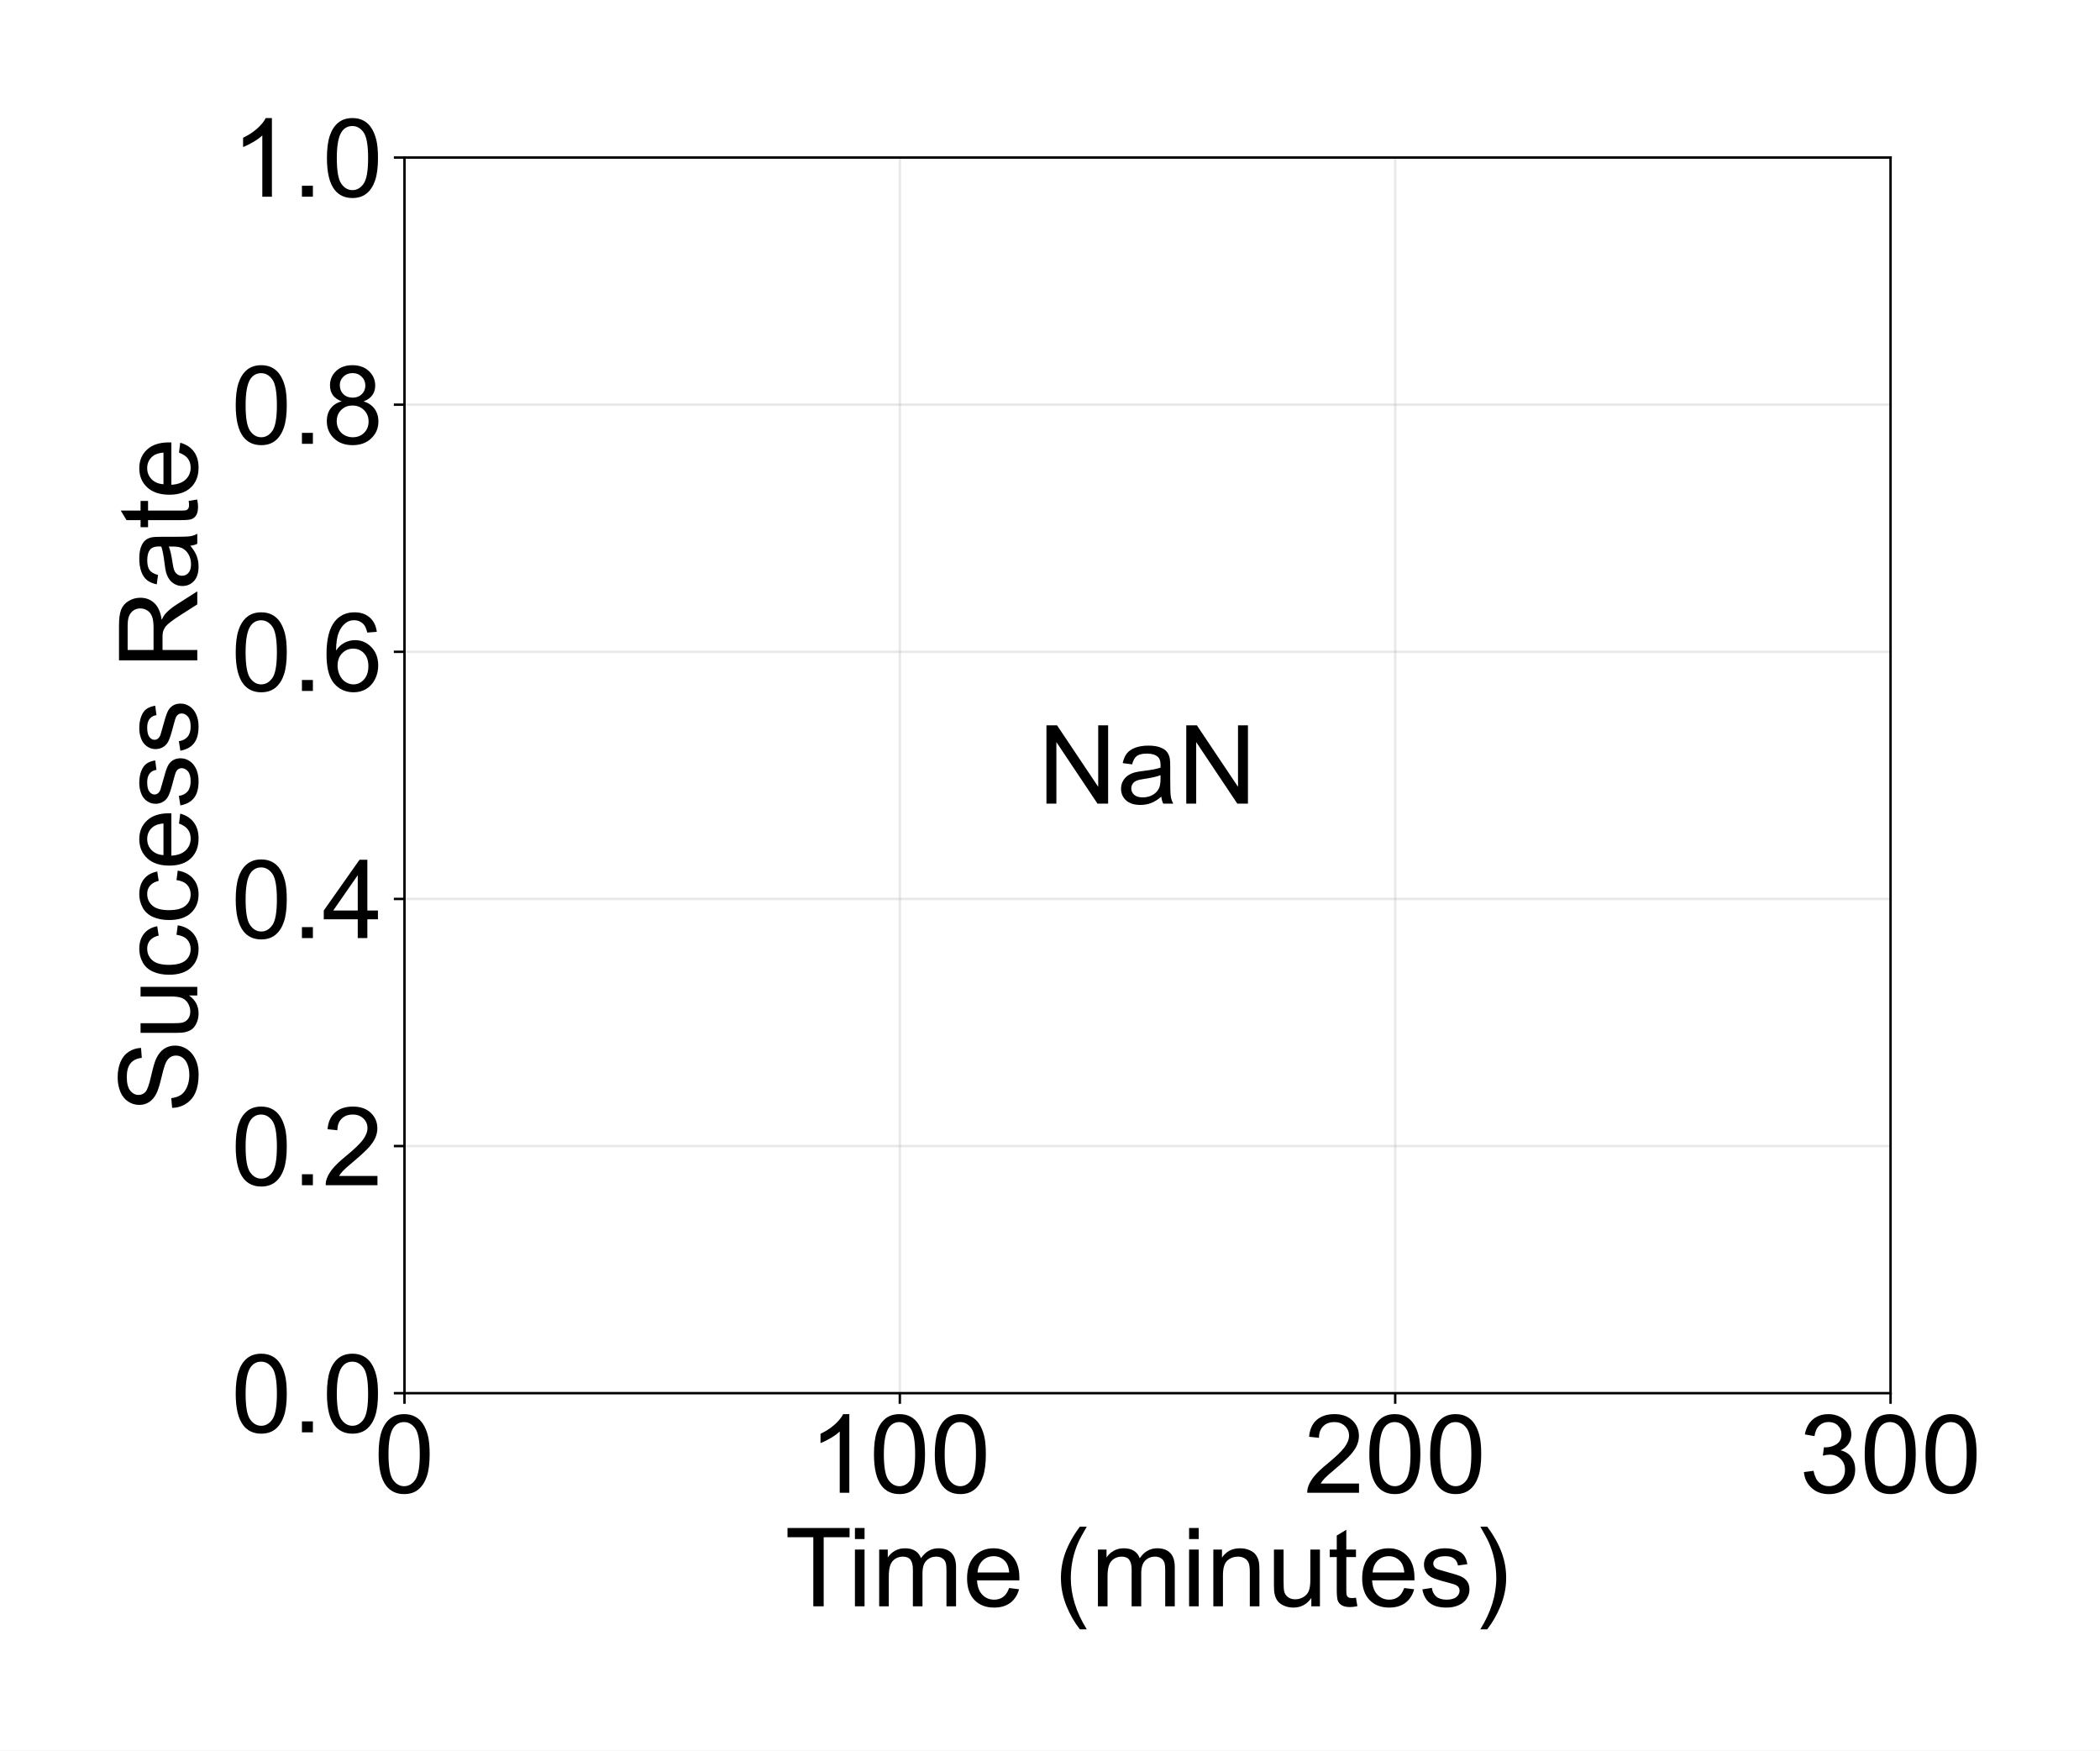
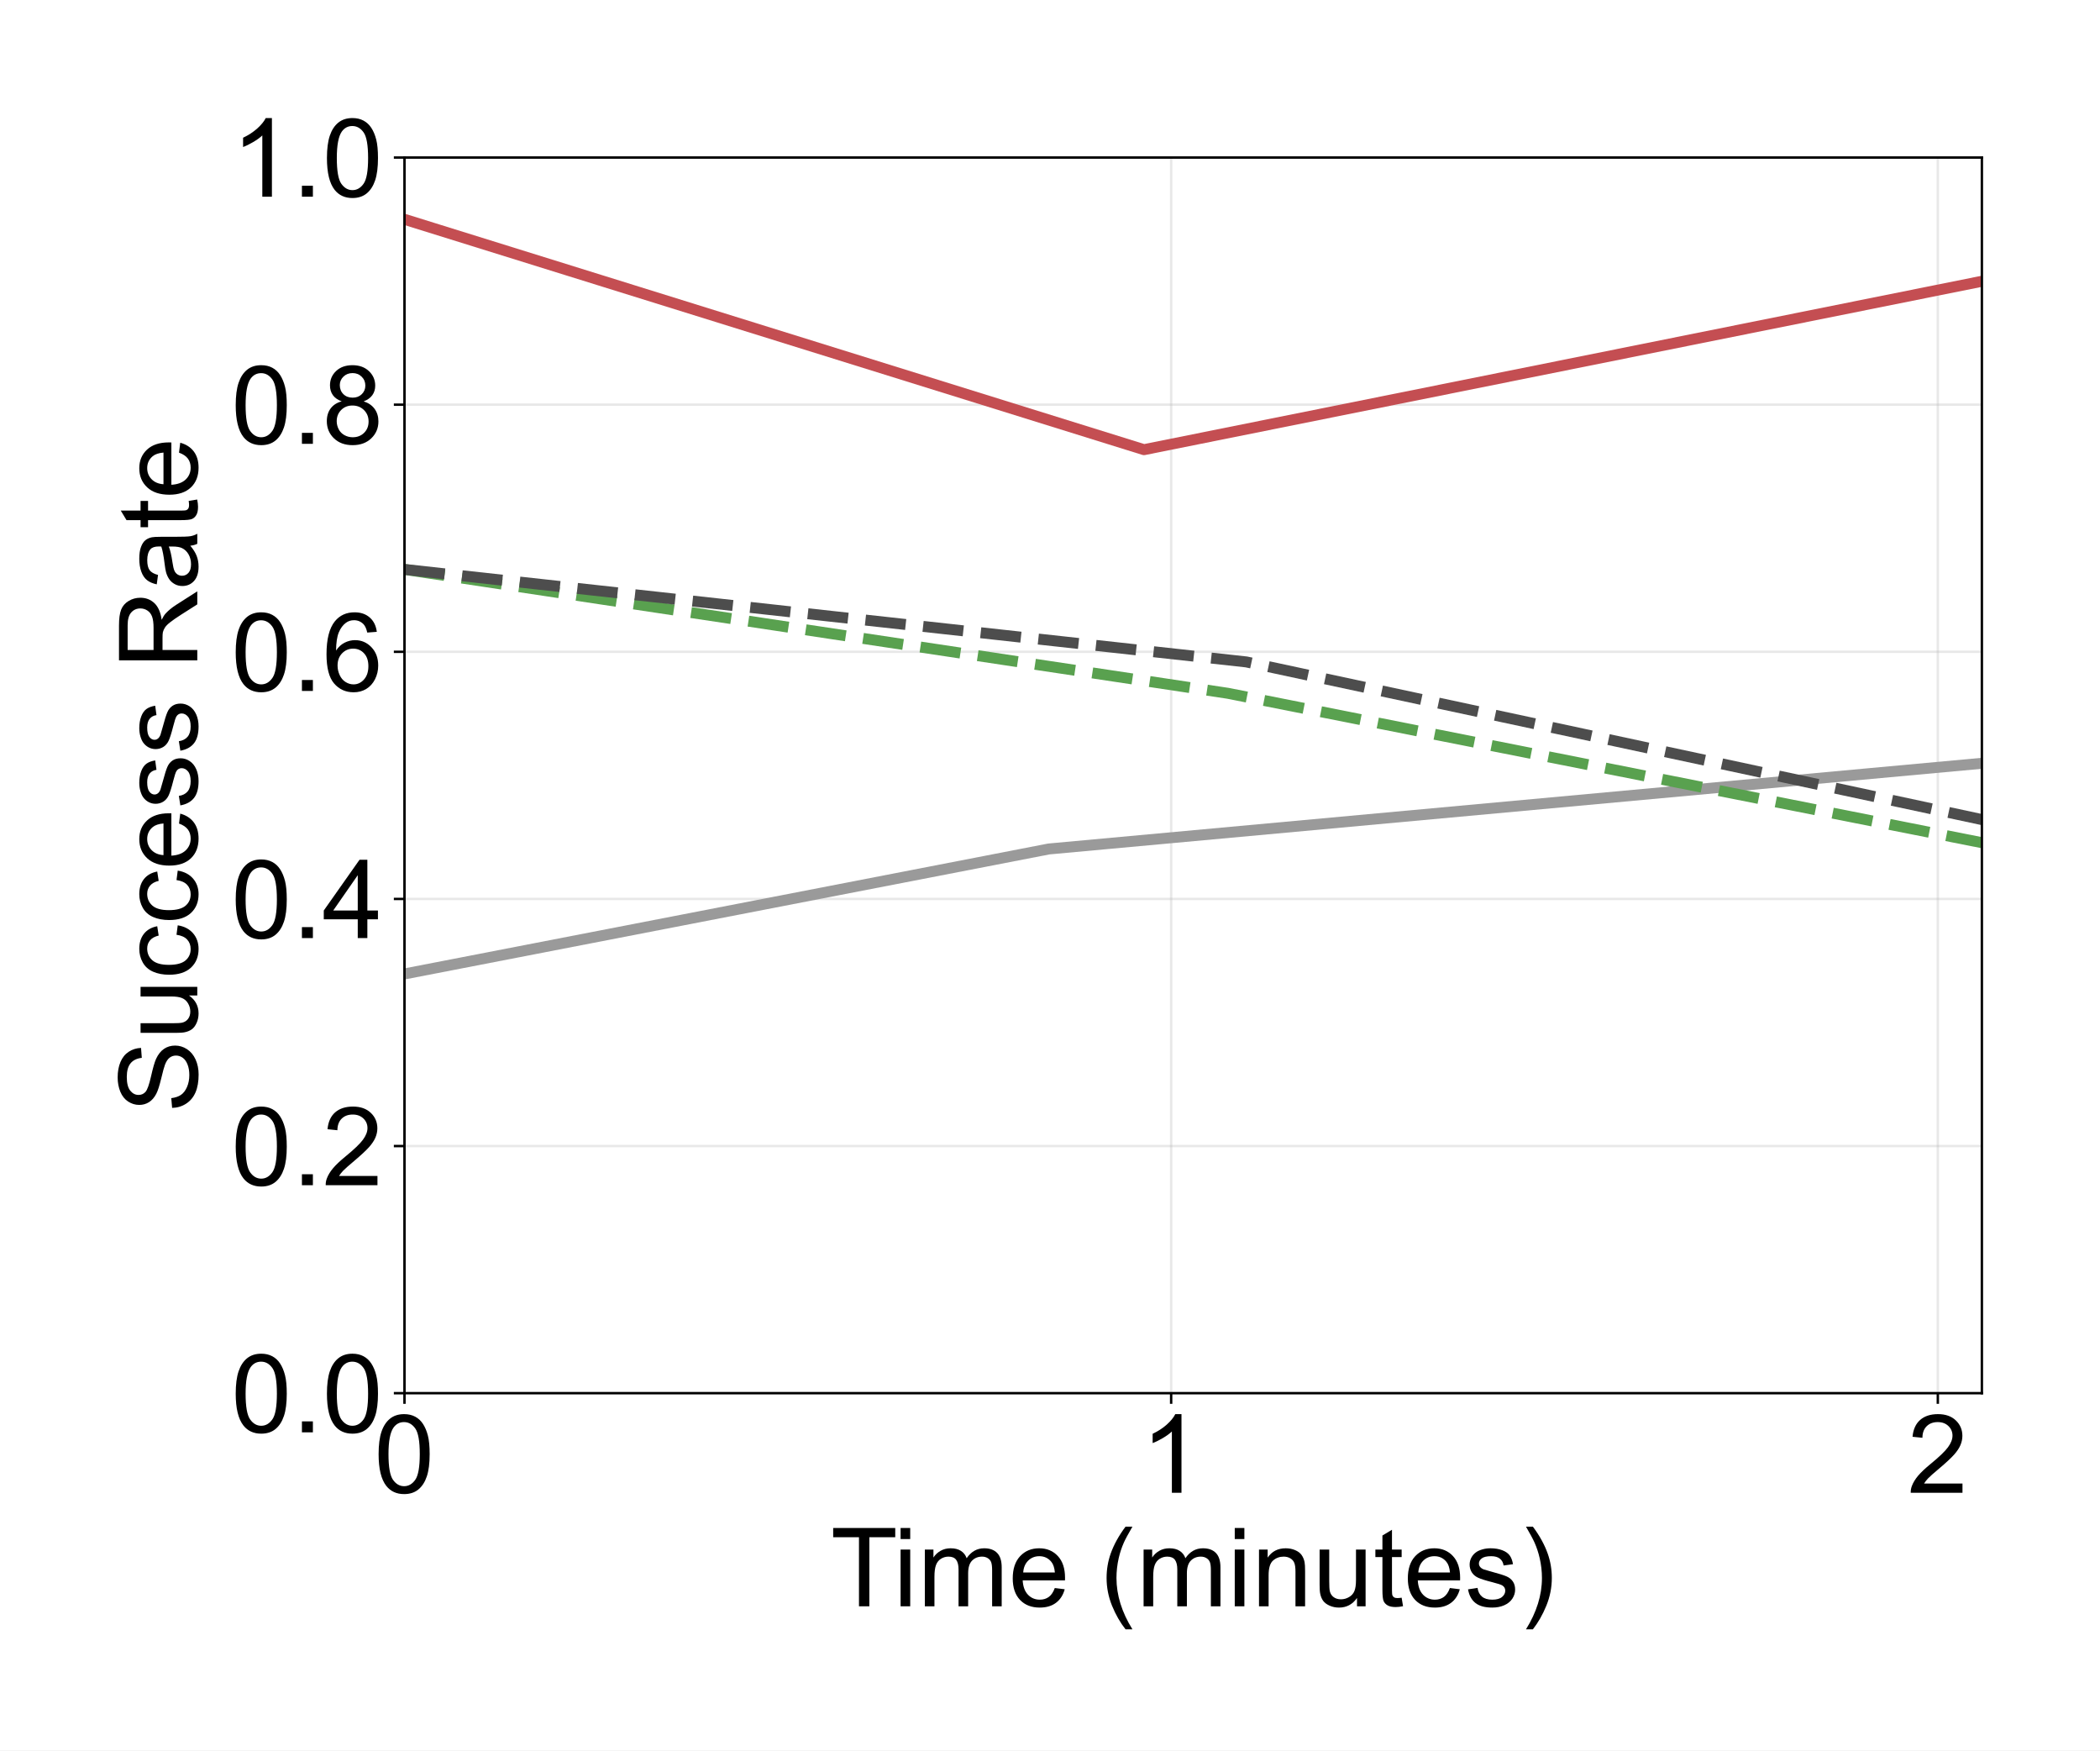
<svg xmlns="http://www.w3.org/2000/svg" xmlns:xlink="http://www.w3.org/1999/xlink" width="691.2pt" height="576pt" viewBox="0 0 691.2 576" version="1.1">
  <defs>
    <style type="text/css">*{stroke-linejoin: round; stroke-linecap: butt}</style>
  </defs>
  <g id="figure_1">
    <g id="patch_1">
      <path d="M 0 576  L 691.2 576  L 691.2 0  L 0 0  z " style="fill: #ffffff" />
    </g>
    <g id="axes_1">
      <g id="patch_2">
-         <path d="M 133.13 458.44  L 622.26 458.44  L 622.26 51.84  L 133.13 51.84  z " style="fill: #ffffff" />
+         <path d="M 133.13 458.44  L 652.32 458.44  L 652.32 51.84  L 133.13 51.84  z " style="fill: #ffffff" />
      </g>
      <g id="matplotlib.axis_1">
        <g id="xtick_1">
          <g id="line2d_1">
-             <path d="M 133.13 458.44  L 133.13 51.84  " clip-path="url(#pfe222722fd)" style="fill: none; stroke: #b0b0b0; stroke-opacity: 0.3; stroke-width: 0.8; stroke-linecap: square" />
+             <path d="M 133.13 458.44  L 133.13 51.84  " clip-path="url(#p7784d55e5f)" style="fill: none; stroke: #b0b0b0; stroke-opacity: 0.3; stroke-width: 0.8; stroke-linecap: square" />
          </g>
          <g id="line2d_2">
            <defs>
-               <path id="mcf0455e2f0" d="M 0 0  L 0 3.5  " style="stroke: #000000; stroke-width: 0.8" />
-             </defs>
-             <g>
-               <use xlink:href="#mcf0455e2f0" x="133.13" y="458.44" style="stroke: #000000; stroke-width: 0.8" />
+               <path id="m5065948400" d="M 0 0  L 0 3.5  " style="stroke: #000000; stroke-width: 0.8" />
+             </defs>
+             <g>
+               <use xlink:href="#m5065948400" x="133.13" y="458.44" style="stroke: #000000; stroke-width: 0.8" />
            </g>
          </g>
          <g id="text_1">
            <g transform="translate(123.1203 491.2081) scale(0.36 -0.36)">
              <defs>
                <path id="ArialMT-30" d="M 266 2259  Q 266 3072 433 3567  Q 600 4063 929 4331  Q 1259 4600 1759 4600  Q 2128 4600 2406 4451  Q 2684 4303 2865 4023  Q 3047 3744 3150 3342  Q 3253 2941 3253 2259  Q 3253 1453 3087 958  Q 2922 463 2592 192  Q 2263 -78 1759 -78  Q 1097 -78 719 397  Q 266 969 266 2259  z M 844 2259  Q 844 1131 1108 757  Q 1372 384 1759 384  Q 2147 384 2411 759  Q 2675 1134 2675 2259  Q 2675 3391 2411 3762  Q 2147 4134 1753 4134  Q 1366 4134 1134 3806  Q 844 3388 844 2259  z " transform="scale(0.015625)" />
              </defs>
              <use xlink:href="#ArialMT-30" />
            </g>
          </g>
        </g>
        <g id="xtick_2">
          <g id="line2d_3">
-             <path d="M 296.173 458.44  L 296.173 51.84  " clip-path="url(#pfe222722fd)" style="fill: none; stroke: #b0b0b0; stroke-opacity: 0.3; stroke-width: 0.8; stroke-linecap: square" />
+             <path d="M 385.476 458.44  L 385.476 51.84  " clip-path="url(#p7784d55e5f)" style="fill: none; stroke: #b0b0b0; stroke-opacity: 0.3; stroke-width: 0.8; stroke-linecap: square" />
          </g>
          <g id="line2d_4">
            <g>
-               <use xlink:href="#mcf0455e2f0" x="296.173" y="458.44" style="stroke: #000000; stroke-width: 0.8" />
+               <use xlink:href="#m5065948400" x="385.476" y="458.44" style="stroke: #000000; stroke-width: 0.8" />
            </g>
          </g>
          <g id="text_2">
-             <g transform="translate(266.1443 491.2081) scale(0.36 -0.36)">
+             <g transform="translate(375.4659 491.2081) scale(0.36 -0.36)">
              <defs>
                <path id="ArialMT-31" d="M 2384 0  L 1822 0  L 1822 3584  Q 1619 3391 1289 3197  Q 959 3003 697 2906  L 697 3450  Q 1169 3672 1522 3987  Q 1875 4303 2022 4600  L 2384 4600  L 2384 0  z " transform="scale(0.015625)" />
              </defs>
              <use xlink:href="#ArialMT-31" />
-               <use xlink:href="#ArialMT-30" transform="translate(55.61523 0)" />
-               <use xlink:href="#ArialMT-30" transform="translate(111.2305 0)" />
            </g>
          </g>
        </g>
        <g id="xtick_3">
          <g id="line2d_5">
-             <path d="M 459.217 458.44  L 459.217 51.84  " clip-path="url(#pfe222722fd)" style="fill: none; stroke: #b0b0b0; stroke-opacity: 0.3; stroke-width: 0.8; stroke-linecap: square" />
+             <path d="M 637.821 458.44  L 637.821 51.84  " clip-path="url(#p7784d55e5f)" style="fill: none; stroke: #b0b0b0; stroke-opacity: 0.3; stroke-width: 0.8; stroke-linecap: square" />
          </g>
          <g id="line2d_6">
            <g>
-               <use xlink:href="#mcf0455e2f0" x="459.217" y="458.44" style="stroke: #000000; stroke-width: 0.8" />
+               <use xlink:href="#m5065948400" x="637.821" y="458.44" style="stroke: #000000; stroke-width: 0.8" />
            </g>
          </g>
          <g id="text_3">
-             <g transform="translate(429.1876 491.2081) scale(0.36 -0.36)">
+             <g transform="translate(627.8114 491.2081) scale(0.36 -0.36)">
              <defs>
                <path id="ArialMT-32" d="M 3222 541  L 3222 0  L 194 0  Q 188 203 259 391  Q 375 700 629 1000  Q 884 1300 1366 1694  Q 2113 2306 2375 2664  Q 2638 3022 2638 3341  Q 2638 3675 2398 3904  Q 2159 4134 1775 4134  Q 1369 4134 1125 3890  Q 881 3647 878 3216  L 300 3275  Q 359 3922 746 4261  Q 1134 4600 1788 4600  Q 2447 4600 2831 4234  Q 3216 3869 3216 3328  Q 3216 3053 3103 2787  Q 2991 2522 2730 2228  Q 2469 1934 1863 1422  Q 1356 997 1212 845  Q 1069 694 975 541  L 3222 541  z " transform="scale(0.015625)" />
              </defs>
              <use xlink:href="#ArialMT-32" />
-               <use xlink:href="#ArialMT-30" transform="translate(55.61523 0)" />
-               <use xlink:href="#ArialMT-30" transform="translate(111.2305 0)" />
-             </g>
-           </g>
-         </g>
-         <g id="xtick_4">
-           <g id="line2d_7">
-             <path d="M 622.26 458.44  L 622.26 51.84  " clip-path="url(#pfe222722fd)" style="fill: none; stroke: #b0b0b0; stroke-opacity: 0.3; stroke-width: 0.8; stroke-linecap: square" />
-           </g>
-           <g id="line2d_8">
-             <g>
-               <use xlink:href="#mcf0455e2f0" x="622.26" y="458.44" style="stroke: #000000; stroke-width: 0.8" />
-             </g>
-           </g>
-           <g id="text_4">
-             <g transform="translate(592.2309 491.2081) scale(0.36 -0.36)">
-               <defs>
-                 <path id="ArialMT-33" d="M 269 1209  L 831 1284  Q 928 806 1161 595  Q 1394 384 1728 384  Q 2125 384 2398 659  Q 2672 934 2672 1341  Q 2672 1728 2419 1979  Q 2166 2231 1775 2231  Q 1616 2231 1378 2169  L 1441 2663  Q 1497 2656 1531 2656  Q 1891 2656 2178 2843  Q 2466 3031 2466 3422  Q 2466 3731 2256 3934  Q 2047 4138 1716 4138  Q 1388 4138 1169 3931  Q 950 3725 888 3313  L 325 3413  Q 428 3978 793 4289  Q 1159 4600 1703 4600  Q 2078 4600 2393 4439  Q 2709 4278 2876 4000  Q 3044 3722 3044 3409  Q 3044 3113 2884 2869  Q 2725 2625 2413 2481  Q 2819 2388 3044 2092  Q 3269 1797 3269 1353  Q 3269 753 2831 336  Q 2394 -81 1725 -81  Q 1122 -81 723 278  Q 325 638 269 1209  z " transform="scale(0.015625)" />
-               </defs>
-               <use xlink:href="#ArialMT-33" />
-               <use xlink:href="#ArialMT-30" transform="translate(55.61523 0)" />
-               <use xlink:href="#ArialMT-30" transform="translate(111.2305 0)" />
-             </g>
-           </g>
-         </g>
-         <g id="text_5">
-           <g transform="translate(258.3634 528.57) scale(0.36 -0.36)">
+             </g>
+           </g>
+         </g>
+         <g id="text_4">
+           <g transform="translate(273.3934 528.57) scale(0.36 -0.36)">
            <defs>
              <path id="ArialMT-54" d="M 1659 0  L 1659 4041  L 150 4041  L 150 4581  L 3781 4581  L 3781 4041  L 2266 4041  L 2266 0  L 1659 0  z " transform="scale(0.015625)" />
              <path id="ArialMT-69" d="M 425 3934  L 425 4581  L 988 4581  L 988 3934  L 425 3934  z M 425 0  L 425 3319  L 988 3319  L 988 0  L 425 0  z " transform="scale(0.015625)" />
              <path id="ArialMT-6d" d="M 422 0  L 422 3319  L 925 3319  L 925 2853  Q 1081 3097 1340 3245  Q 1600 3394 1931 3394  Q 2300 3394 2536 3241  Q 2772 3088 2869 2813  Q 3263 3394 3894 3394  Q 4388 3394 4653 3120  Q 4919 2847 4919 2278  L 4919 0  L 4359 0  L 4359 2091  Q 4359 2428 4304 2576  Q 4250 2725 4106 2815  Q 3963 2906 3769 2906  Q 3419 2906 3187 2673  Q 2956 2441 2956 1928  L 2956 0  L 2394 0  L 2394 2156  Q 2394 2531 2256 2718  Q 2119 2906 1806 2906  Q 1569 2906 1367 2781  Q 1166 2656 1075 2415  Q 984 2175 984 1722  L 984 0  L 422 0  z " transform="scale(0.015625)" />
              <path id="ArialMT-65" d="M 2694 1069  L 3275 997  Q 3138 488 2766 206  Q 2394 -75 1816 -75  Q 1088 -75 661 373  Q 234 822 234 1631  Q 234 2469 665 2931  Q 1097 3394 1784 3394  Q 2450 3394 2872 2941  Q 3294 2488 3294 1666  Q 3294 1616 3291 1516  L 816 1516  Q 847 969 1125 678  Q 1403 388 1819 388  Q 2128 388 2347 550  Q 2566 713 2694 1069  z M 847 1978  L 2700 1978  Q 2663 2397 2488 2606  Q 2219 2931 1791 2931  Q 1403 2931 1139 2672  Q 875 2413 847 1978  z " transform="scale(0.015625)" />
              <path id="ArialMT-20" transform="scale(0.015625)" />
              <path id="ArialMT-28" d="M 1497 -1347  Q 1031 -759 709 28  Q 388 816 388 1659  Q 388 2403 628 3084  Q 909 3875 1497 4659  L 1900 4659  Q 1522 4009 1400 3731  Q 1209 3300 1100 2831  Q 966 2247 966 1656  Q 966 153 1900 -1347  L 1497 -1347  z " transform="scale(0.015625)" />
              <path id="ArialMT-6e" d="M 422 0  L 422 3319  L 928 3319  L 928 2847  Q 1294 3394 1984 3394  Q 2284 3394 2536 3286  Q 2788 3178 2913 3003  Q 3038 2828 3088 2588  Q 3119 2431 3119 2041  L 3119 0  L 2556 0  L 2556 2019  Q 2556 2363 2490 2533  Q 2425 2703 2258 2804  Q 2091 2906 1866 2906  Q 1506 2906 1245 2678  Q 984 2450 984 1813  L 984 0  L 422 0  z " transform="scale(0.015625)" />
              <path id="ArialMT-75" d="M 2597 0  L 2597 488  Q 2209 -75 1544 -75  Q 1250 -75 995 37  Q 741 150 617 320  Q 494 491 444 738  Q 409 903 409 1263  L 409 3319  L 972 3319  L 972 1478  Q 972 1038 1006 884  Q 1059 663 1231 536  Q 1403 409 1656 409  Q 1909 409 2131 539  Q 2353 669 2445 892  Q 2538 1116 2538 1541  L 2538 3319  L 3100 3319  L 3100 0  L 2597 0  z " transform="scale(0.015625)" />
              <path id="ArialMT-74" d="M 1650 503  L 1731 6  Q 1494 -44 1306 -44  Q 1000 -44 831 53  Q 663 150 594 308  Q 525 466 525 972  L 525 2881  L 113 2881  L 113 3319  L 525 3319  L 525 4141  L 1084 4478  L 1084 3319  L 1650 3319  L 1650 2881  L 1084 2881  L 1084 941  Q 1084 700 1114 631  Q 1144 563 1211 522  Q 1278 481 1403 481  Q 1497 481 1650 503  z " transform="scale(0.015625)" />
              <path id="ArialMT-73" d="M 197 991  L 753 1078  Q 800 744 1014 566  Q 1228 388 1613 388  Q 2000 388 2187 545  Q 2375 703 2375 916  Q 2375 1106 2209 1216  Q 2094 1291 1634 1406  Q 1016 1563 777 1677  Q 538 1791 414 1992  Q 291 2194 291 2438  Q 291 2659 392 2848  Q 494 3038 669 3163  Q 800 3259 1026 3326  Q 1253 3394 1513 3394  Q 1903 3394 2198 3281  Q 2494 3169 2634 2976  Q 2775 2784 2828 2463  L 2278 2388  Q 2241 2644 2061 2787  Q 1881 2931 1553 2931  Q 1166 2931 1000 2803  Q 834 2675 834 2503  Q 834 2394 903 2306  Q 972 2216 1119 2156  Q 1203 2125 1616 2013  Q 2213 1853 2448 1751  Q 2684 1650 2818 1456  Q 2953 1263 2953 975  Q 2953 694 2789 445  Q 2625 197 2315 61  Q 2006 -75 1616 -75  Q 969 -75 630 194  Q 291 463 197 991  z " transform="scale(0.015625)" />
              <path id="ArialMT-29" d="M 791 -1347  L 388 -1347  Q 1322 153 1322 1656  Q 1322 2244 1188 2822  Q 1081 3291 891 3722  Q 769 4003 388 4659  L 791 4659  Q 1378 3875 1659 3084  Q 1900 2403 1900 1659  Q 1900 816 1576 28  Q 1253 -759 791 -1347  z " transform="scale(0.015625)" />
            </defs>
            <use xlink:href="#ArialMT-54" />
            <use xlink:href="#ArialMT-69" transform="translate(57.33398 0)" />
            <use xlink:href="#ArialMT-6d" transform="translate(79.55078 0)" />
            <use xlink:href="#ArialMT-65" transform="translate(162.8516 0)" />
            <use xlink:href="#ArialMT-20" transform="translate(218.4668 0)" />
            <use xlink:href="#ArialMT-28" transform="translate(246.25 0)" />
            <use xlink:href="#ArialMT-6d" transform="translate(279.5508 0)" />
            <use xlink:href="#ArialMT-69" transform="translate(362.8516 0)" />
            <use xlink:href="#ArialMT-6e" transform="translate(385.0684 0)" />
            <use xlink:href="#ArialMT-75" transform="translate(440.6836 0)" />
            <use xlink:href="#ArialMT-74" transform="translate(496.2988 0)" />
            <use xlink:href="#ArialMT-65" transform="translate(524.082 0)" />
            <use xlink:href="#ArialMT-73" transform="translate(579.6973 0)" />
            <use xlink:href="#ArialMT-29" transform="translate(629.6973 0)" />
          </g>
        </g>
      </g>
      <g id="matplotlib.axis_2">
        <g id="ytick_1">
+           <g id="line2d_7">
+             <path d="M 133.13 458.44  L 652.32 458.44  " clip-path="url(#p7784d55e5f)" style="fill: none; stroke: #b0b0b0; stroke-opacity: 0.3; stroke-width: 0.8; stroke-linecap: square" />
+           </g>
+           <g id="line2d_8">
+             <defs>
+               <path id="ma312e7a705" d="M 0 0  L -3.5 0  " style="stroke: #000000; stroke-width: 0.8" />
+             </defs>
+             <g>
+               <use xlink:href="#ma312e7a705" x="133.13" y="458.44" style="stroke: #000000; stroke-width: 0.8" />
+             </g>
+           </g>
+           <g id="text_5">
+             <g transform="translate(76.09 471.3241) scale(0.36 -0.36)">
+               <defs>
+                 <path id="ArialMT-2e" d="M 581 0  L 581 641  L 1222 641  L 1222 0  L 581 0  z " transform="scale(0.015625)" />
+               </defs>
+               <use xlink:href="#ArialMT-30" />
+               <use xlink:href="#ArialMT-2e" transform="translate(55.61523 0)" />
+               <use xlink:href="#ArialMT-30" transform="translate(83.39844 0)" />
+             </g>
+           </g>
+         </g>
+         <g id="ytick_2">
          <g id="line2d_9">
-             <path d="M 133.13 458.44  L 622.26 458.44  " clip-path="url(#pfe222722fd)" style="fill: none; stroke: #b0b0b0; stroke-opacity: 0.3; stroke-width: 0.8; stroke-linecap: square" />
+             <path d="M 133.13 377.12  L 652.32 377.12  " clip-path="url(#p7784d55e5f)" style="fill: none; stroke: #b0b0b0; stroke-opacity: 0.3; stroke-width: 0.8; stroke-linecap: square" />
          </g>
          <g id="line2d_10">
-             <defs>
-               <path id="m756e307faa" d="M 0 0  L -3.5 0  " style="stroke: #000000; stroke-width: 0.8" />
-             </defs>
-             <g>
-               <use xlink:href="#m756e307faa" x="133.13" y="458.44" style="stroke: #000000; stroke-width: 0.8" />
+             <g>
+               <use xlink:href="#ma312e7a705" x="133.13" y="377.12" style="stroke: #000000; stroke-width: 0.8" />
            </g>
          </g>
          <g id="text_6">
-             <g transform="translate(76.09 471.3241) scale(0.36 -0.36)">
-               <defs>
-                 <path id="ArialMT-2e" d="M 581 0  L 581 641  L 1222 641  L 1222 0  L 581 0  z " transform="scale(0.015625)" />
-               </defs>
-               <use xlink:href="#ArialMT-30" />
-               <use xlink:href="#ArialMT-2e" transform="translate(55.61523 0)" />
-               <use xlink:href="#ArialMT-30" transform="translate(83.39844 0)" />
-             </g>
-           </g>
-         </g>
-         <g id="ytick_2">
+             <g transform="translate(76.09 390.0041) scale(0.36 -0.36)">
+               <use xlink:href="#ArialMT-30" />
+               <use xlink:href="#ArialMT-2e" transform="translate(55.61523 0)" />
+               <use xlink:href="#ArialMT-32" transform="translate(83.39844 0)" />
+             </g>
+           </g>
+         </g>
+         <g id="ytick_3">
          <g id="line2d_11">
-             <path d="M 133.13 377.12  L 622.26 377.12  " clip-path="url(#pfe222722fd)" style="fill: none; stroke: #b0b0b0; stroke-opacity: 0.3; stroke-width: 0.8; stroke-linecap: square" />
+             <path d="M 133.13 295.8  L 652.32 295.8  " clip-path="url(#p7784d55e5f)" style="fill: none; stroke: #b0b0b0; stroke-opacity: 0.3; stroke-width: 0.8; stroke-linecap: square" />
          </g>
          <g id="line2d_12">
            <g>
-               <use xlink:href="#m756e307faa" x="133.13" y="377.12" style="stroke: #000000; stroke-width: 0.8" />
+               <use xlink:href="#ma312e7a705" x="133.13" y="295.8" style="stroke: #000000; stroke-width: 0.8" />
            </g>
          </g>
          <g id="text_7">
-             <g transform="translate(76.09 390.0041) scale(0.36 -0.36)">
-               <use xlink:href="#ArialMT-30" />
-               <use xlink:href="#ArialMT-2e" transform="translate(55.61523 0)" />
-               <use xlink:href="#ArialMT-32" transform="translate(83.39844 0)" />
-             </g>
-           </g>
-         </g>
-         <g id="ytick_3">
+             <g transform="translate(76.09 308.6841) scale(0.36 -0.36)">
+               <defs>
+                 <path id="ArialMT-34" d="M 2069 0  L 2069 1097  L 81 1097  L 81 1613  L 2172 4581  L 2631 4581  L 2631 1613  L 3250 1613  L 3250 1097  L 2631 1097  L 2631 0  L 2069 0  z M 2069 1613  L 2069 3678  L 634 1613  L 2069 1613  z " transform="scale(0.015625)" />
+               </defs>
+               <use xlink:href="#ArialMT-30" />
+               <use xlink:href="#ArialMT-2e" transform="translate(55.61523 0)" />
+               <use xlink:href="#ArialMT-34" transform="translate(83.39844 0)" />
+             </g>
+           </g>
+         </g>
+         <g id="ytick_4">
          <g id="line2d_13">
-             <path d="M 133.13 295.8  L 622.26 295.8  " clip-path="url(#pfe222722fd)" style="fill: none; stroke: #b0b0b0; stroke-opacity: 0.3; stroke-width: 0.8; stroke-linecap: square" />
+             <path d="M 133.13 214.48  L 652.32 214.48  " clip-path="url(#p7784d55e5f)" style="fill: none; stroke: #b0b0b0; stroke-opacity: 0.3; stroke-width: 0.8; stroke-linecap: square" />
          </g>
          <g id="line2d_14">
            <g>
-               <use xlink:href="#m756e307faa" x="133.13" y="295.8" style="stroke: #000000; stroke-width: 0.8" />
+               <use xlink:href="#ma312e7a705" x="133.13" y="214.48" style="stroke: #000000; stroke-width: 0.8" />
            </g>
          </g>
          <g id="text_8">
-             <g transform="translate(76.09 308.6841) scale(0.36 -0.36)">
-               <defs>
-                 <path id="ArialMT-34" d="M 2069 0  L 2069 1097  L 81 1097  L 81 1613  L 2172 4581  L 2631 4581  L 2631 1613  L 3250 1613  L 3250 1097  L 2631 1097  L 2631 0  L 2069 0  z M 2069 1613  L 2069 3678  L 634 1613  L 2069 1613  z " transform="scale(0.015625)" />
-               </defs>
-               <use xlink:href="#ArialMT-30" />
-               <use xlink:href="#ArialMT-2e" transform="translate(55.61523 0)" />
-               <use xlink:href="#ArialMT-34" transform="translate(83.39844 0)" />
-             </g>
-           </g>
-         </g>
-         <g id="ytick_4">
+             <g transform="translate(76.09 227.3641) scale(0.36 -0.36)">
+               <defs>
+                 <path id="ArialMT-36" d="M 3184 3459  L 2625 3416  Q 2550 3747 2413 3897  Q 2184 4138 1850 4138  Q 1581 4138 1378 3988  Q 1113 3794 959 3422  Q 806 3050 800 2363  Q 1003 2672 1297 2822  Q 1591 2972 1913 2972  Q 2475 2972 2870 2558  Q 3266 2144 3266 1488  Q 3266 1056 3080 686  Q 2894 316 2569 119  Q 2244 -78 1831 -78  Q 1128 -78 684 439  Q 241 956 241 2144  Q 241 3472 731 4075  Q 1159 4600 1884 4600  Q 2425 4600 2770 4297  Q 3116 3994 3184 3459  z M 888 1484  Q 888 1194 1011 928  Q 1134 663 1356 523  Q 1578 384 1822 384  Q 2178 384 2434 671  Q 2691 959 2691 1453  Q 2691 1928 2437 2201  Q 2184 2475 1800 2475  Q 1419 2475 1153 2201  Q 888 1928 888 1484  z " transform="scale(0.015625)" />
+               </defs>
+               <use xlink:href="#ArialMT-30" />
+               <use xlink:href="#ArialMT-2e" transform="translate(55.61523 0)" />
+               <use xlink:href="#ArialMT-36" transform="translate(83.39844 0)" />
+             </g>
+           </g>
+         </g>
+         <g id="ytick_5">
          <g id="line2d_15">
-             <path d="M 133.13 214.48  L 622.26 214.48  " clip-path="url(#pfe222722fd)" style="fill: none; stroke: #b0b0b0; stroke-opacity: 0.3; stroke-width: 0.8; stroke-linecap: square" />
+             <path d="M 133.13 133.16  L 652.32 133.16  " clip-path="url(#p7784d55e5f)" style="fill: none; stroke: #b0b0b0; stroke-opacity: 0.3; stroke-width: 0.8; stroke-linecap: square" />
          </g>
          <g id="line2d_16">
            <g>
-               <use xlink:href="#m756e307faa" x="133.13" y="214.48" style="stroke: #000000; stroke-width: 0.8" />
+               <use xlink:href="#ma312e7a705" x="133.13" y="133.16" style="stroke: #000000; stroke-width: 0.8" />
            </g>
          </g>
          <g id="text_9">
-             <g transform="translate(76.09 227.3641) scale(0.36 -0.36)">
-               <defs>
-                 <path id="ArialMT-36" d="M 3184 3459  L 2625 3416  Q 2550 3747 2413 3897  Q 2184 4138 1850 4138  Q 1581 4138 1378 3988  Q 1113 3794 959 3422  Q 806 3050 800 2363  Q 1003 2672 1297 2822  Q 1591 2972 1913 2972  Q 2475 2972 2870 2558  Q 3266 2144 3266 1488  Q 3266 1056 3080 686  Q 2894 316 2569 119  Q 2244 -78 1831 -78  Q 1128 -78 684 439  Q 241 956 241 2144  Q 241 3472 731 4075  Q 1159 4600 1884 4600  Q 2425 4600 2770 4297  Q 3116 3994 3184 3459  z M 888 1484  Q 888 1194 1011 928  Q 1134 663 1356 523  Q 1578 384 1822 384  Q 2178 384 2434 671  Q 2691 959 2691 1453  Q 2691 1928 2437 2201  Q 2184 2475 1800 2475  Q 1419 2475 1153 2201  Q 888 1928 888 1484  z " transform="scale(0.015625)" />
-               </defs>
-               <use xlink:href="#ArialMT-30" />
-               <use xlink:href="#ArialMT-2e" transform="translate(55.61523 0)" />
-               <use xlink:href="#ArialMT-36" transform="translate(83.39844 0)" />
-             </g>
-           </g>
-         </g>
-         <g id="ytick_5">
+             <g transform="translate(76.09 146.0441) scale(0.36 -0.36)">
+               <defs>
+                 <path id="ArialMT-38" d="M 1131 2484  Q 781 2613 612 2850  Q 444 3088 444 3419  Q 444 3919 803 4259  Q 1163 4600 1759 4600  Q 2359 4600 2725 4251  Q 3091 3903 3091 3403  Q 3091 3084 2923 2848  Q 2756 2613 2416 2484  Q 2838 2347 3058 2040  Q 3278 1734 3278 1309  Q 3278 722 2862 322  Q 2447 -78 1769 -78  Q 1091 -78 675 323  Q 259 725 259 1325  Q 259 1772 486 2073  Q 713 2375 1131 2484  z M 1019 3438  Q 1019 3113 1228 2906  Q 1438 2700 1772 2700  Q 2097 2700 2305 2904  Q 2513 3109 2513 3406  Q 2513 3716 2298 3927  Q 2084 4138 1766 4138  Q 1444 4138 1231 3931  Q 1019 3725 1019 3438  z M 838 1322  Q 838 1081 952 856  Q 1066 631 1291 507  Q 1516 384 1775 384  Q 2178 384 2440 643  Q 2703 903 2703 1303  Q 2703 1709 2433 1975  Q 2163 2241 1756 2241  Q 1359 2241 1098 1978  Q 838 1716 838 1322  z " transform="scale(0.015625)" />
+               </defs>
+               <use xlink:href="#ArialMT-30" />
+               <use xlink:href="#ArialMT-2e" transform="translate(55.61523 0)" />
+               <use xlink:href="#ArialMT-38" transform="translate(83.39844 0)" />
+             </g>
+           </g>
+         </g>
+         <g id="ytick_6">
          <g id="line2d_17">
-             <path d="M 133.13 133.16  L 622.26 133.16  " clip-path="url(#pfe222722fd)" style="fill: none; stroke: #b0b0b0; stroke-opacity: 0.3; stroke-width: 0.8; stroke-linecap: square" />
+             <path d="M 133.13 51.84  L 652.32 51.84  " clip-path="url(#p7784d55e5f)" style="fill: none; stroke: #b0b0b0; stroke-opacity: 0.3; stroke-width: 0.8; stroke-linecap: square" />
          </g>
          <g id="line2d_18">
            <g>
-               <use xlink:href="#m756e307faa" x="133.13" y="133.16" style="stroke: #000000; stroke-width: 0.8" />
+               <use xlink:href="#ma312e7a705" x="133.13" y="51.84" style="stroke: #000000; stroke-width: 0.8" />
            </g>
          </g>
          <g id="text_10">
-             <g transform="translate(76.09 146.0441) scale(0.36 -0.36)">
-               <defs>
-                 <path id="ArialMT-38" d="M 1131 2484  Q 781 2613 612 2850  Q 444 3088 444 3419  Q 444 3919 803 4259  Q 1163 4600 1759 4600  Q 2359 4600 2725 4251  Q 3091 3903 3091 3403  Q 3091 3084 2923 2848  Q 2756 2613 2416 2484  Q 2838 2347 3058 2040  Q 3278 1734 3278 1309  Q 3278 722 2862 322  Q 2447 -78 1769 -78  Q 1091 -78 675 323  Q 259 725 259 1325  Q 259 1772 486 2073  Q 713 2375 1131 2484  z M 1019 3438  Q 1019 3113 1228 2906  Q 1438 2700 1772 2700  Q 2097 2700 2305 2904  Q 2513 3109 2513 3406  Q 2513 3716 2298 3927  Q 2084 4138 1766 4138  Q 1444 4138 1231 3931  Q 1019 3725 1019 3438  z M 838 1322  Q 838 1081 952 856  Q 1066 631 1291 507  Q 1516 384 1775 384  Q 2178 384 2440 643  Q 2703 903 2703 1303  Q 2703 1709 2433 1975  Q 2163 2241 1756 2241  Q 1359 2241 1098 1978  Q 838 1716 838 1322  z " transform="scale(0.015625)" />
-               </defs>
-               <use xlink:href="#ArialMT-30" />
-               <use xlink:href="#ArialMT-2e" transform="translate(55.61523 0)" />
-               <use xlink:href="#ArialMT-38" transform="translate(83.39844 0)" />
-             </g>
-           </g>
-         </g>
-         <g id="ytick_6">
-           <g id="line2d_19">
-             <path d="M 133.13 51.84  L 622.26 51.84  " clip-path="url(#pfe222722fd)" style="fill: none; stroke: #b0b0b0; stroke-opacity: 0.3; stroke-width: 0.8; stroke-linecap: square" />
-           </g>
-           <g id="line2d_20">
-             <g>
-               <use xlink:href="#m756e307faa" x="133.13" y="51.84" style="stroke: #000000; stroke-width: 0.8" />
-             </g>
-           </g>
-           <g id="text_11">
            <g transform="translate(76.09 64.72406) scale(0.36 -0.36)">
              <use xlink:href="#ArialMT-31" />
              <use xlink:href="#ArialMT-2e" transform="translate(55.61523 0)" />
              <use xlink:href="#ArialMT-30" transform="translate(83.39844 0)" />
            </g>
          </g>
        </g>
-         <g id="text_12">
+         <g id="text_11">
          <g transform="translate(64.935 366.1859) rotate(-90) scale(0.36 -0.36)">
            <defs>
              <path id="ArialMT-53" d="M 288 1472  L 859 1522  Q 900 1178 1048 958  Q 1197 738 1509 602  Q 1822 466 2213 466  Q 2559 466 2825 569  Q 3091 672 3220 851  Q 3350 1031 3350 1244  Q 3350 1459 3225 1620  Q 3100 1781 2813 1891  Q 2628 1963 1997 2114  Q 1366 2266 1113 2400  Q 784 2572 623 2826  Q 463 3081 463 3397  Q 463 3744 659 4045  Q 856 4347 1234 4503  Q 1613 4659 2075 4659  Q 2584 4659 2973 4495  Q 3363 4331 3572 4012  Q 3781 3694 3797 3291  L 3216 3247  Q 3169 3681 2898 3903  Q 2628 4125 2100 4125  Q 1550 4125 1298 3923  Q 1047 3722 1047 3438  Q 1047 3191 1225 3031  Q 1400 2872 2139 2705  Q 2878 2538 3153 2413  Q 3553 2228 3743 1945  Q 3934 1663 3934 1294  Q 3934 928 3725 604  Q 3516 281 3123 101  Q 2731 -78 2241 -78  Q 1619 -78 1198 103  Q 778 284 539 648  Q 300 1013 288 1472  z " transform="scale(0.015625)" />
              <path id="ArialMT-63" d="M 2588 1216  L 3141 1144  Q 3050 572 2676 248  Q 2303 -75 1759 -75  Q 1078 -75 664 370  Q 250 816 250 1647  Q 250 2184 428 2587  Q 606 2991 970 3192  Q 1334 3394 1763 3394  Q 2303 3394 2647 3120  Q 2991 2847 3088 2344  L 2541 2259  Q 2463 2594 2264 2762  Q 2066 2931 1784 2931  Q 1359 2931 1093 2626  Q 828 2322 828 1663  Q 828 994 1084 691  Q 1341 388 1753 388  Q 2084 388 2306 591  Q 2528 794 2588 1216  z " transform="scale(0.015625)" />
              <path id="ArialMT-52" d="M 503 0  L 503 4581  L 2534 4581  Q 3147 4581 3465 4457  Q 3784 4334 3975 4021  Q 4166 3709 4166 3331  Q 4166 2844 3850 2509  Q 3534 2175 2875 2084  Q 3116 1969 3241 1856  Q 3506 1613 3744 1247  L 4541 0  L 3778 0  L 3172 953  Q 2906 1366 2734 1584  Q 2563 1803 2427 1890  Q 2291 1978 2150 2013  Q 2047 2034 1813 2034  L 1109 2034  L 1109 0  L 503 0  z M 1109 2559  L 2413 2559  Q 2828 2559 3062 2645  Q 3297 2731 3419 2920  Q 3541 3109 3541 3331  Q 3541 3656 3305 3865  Q 3069 4075 2559 4075  L 1109 4075  L 1109 2559  z " transform="scale(0.015625)" />
              <path id="ArialMT-61" d="M 2588 409  Q 2275 144 1986 34  Q 1697 -75 1366 -75  Q 819 -75 525 192  Q 231 459 231 875  Q 231 1119 342 1320  Q 453 1522 633 1644  Q 813 1766 1038 1828  Q 1203 1872 1538 1913  Q 2219 1994 2541 2106  Q 2544 2222 2544 2253  Q 2544 2597 2384 2738  Q 2169 2928 1744 2928  Q 1347 2928 1158 2789  Q 969 2650 878 2297  L 328 2372  Q 403 2725 575 2942  Q 747 3159 1072 3276  Q 1397 3394 1825 3394  Q 2250 3394 2515 3294  Q 2781 3194 2906 3042  Q 3031 2891 3081 2659  Q 3109 2516 3109 2141  L 3109 1391  Q 3109 606 3145 398  Q 3181 191 3288 0  L 2700 0  Q 2613 175 2588 409  z M 2541 1666  Q 2234 1541 1622 1453  Q 1275 1403 1131 1340  Q 988 1278 909 1158  Q 831 1038 831 891  Q 831 666 1001 516  Q 1172 366 1500 366  Q 1825 366 2078 508  Q 2331 650 2450 897  Q 2541 1088 2541 1459  L 2541 1666  z " transform="scale(0.015625)" />
            </defs>
            <use xlink:href="#ArialMT-53" />
            <use xlink:href="#ArialMT-75" transform="translate(66.69922 0)" />
            <use xlink:href="#ArialMT-63" transform="translate(122.3145 0)" />
            <use xlink:href="#ArialMT-63" transform="translate(172.3145 0)" />
            <use xlink:href="#ArialMT-65" transform="translate(222.3145 0)" />
            <use xlink:href="#ArialMT-73" transform="translate(277.9297 0)" />
            <use xlink:href="#ArialMT-73" transform="translate(327.9297 0)" />
            <use xlink:href="#ArialMT-20" transform="translate(377.9297 0)" />
            <use xlink:href="#ArialMT-52" transform="translate(405.7129 0)" />
            <use xlink:href="#ArialMT-61" transform="translate(477.9297 0)" />
            <use xlink:href="#ArialMT-74" transform="translate(533.5449 0)" />
            <use xlink:href="#ArialMT-65" transform="translate(561.3281 0)" />
          </g>
        </g>
      </g>
+       <g id="line2d_19">
+         <path d="M 133.13 320.486  L 345.185 279.367  L 652.32 251.171  " clip-path="url(#p7784d55e5f)" style="fill: none; stroke: #9a9a9a; stroke-width: 3.6; stroke-linecap: square" />
+       </g>
+       <g id="line2d_20">
+         <path d="M 133.13 187.373  L 404.141 228.134  L 652.32 277.297  " clip-path="url(#p7784d55e5f)" style="fill: none; stroke-dasharray: 13.32,5.76; stroke-dashoffset: 0; stroke: #59a14f; stroke-width: 3.6" />
+       </g>
+       <g id="line2d_21">
+         <path d="M 133.13 187.373  L 410.246 217.816  L 652.32 269.691  " clip-path="url(#p7784d55e5f)" style="fill: none; stroke-dasharray: 13.32,5.76; stroke-dashoffset: 0; stroke: #4d4d4d; stroke-width: 3.6" />
+       </g>
+       <g id="line2d_22">
+         <path d="M 133.13 72.17  L 376.536 147.97  L 652.32 92.553  " clip-path="url(#p7784d55e5f)" style="fill: none; stroke: #c44e52; stroke-width: 3.6; stroke-linecap: square" />
+       </g>
      <g id="patch_3">
        <path d="M 133.13 458.44  L 133.13 51.84  " style="fill: none; stroke: #000000; stroke-width: 0.8; stroke-linejoin: miter; stroke-linecap: square" />
      </g>
      <g id="patch_4">
-         <path d="M 622.26 458.44  L 622.26 51.84  " style="fill: none; stroke: #000000; stroke-width: 0.8; stroke-linejoin: miter; stroke-linecap: square" />
+         <path d="M 652.32 458.44  L 652.32 51.84  " style="fill: none; stroke: #000000; stroke-width: 0.8; stroke-linejoin: miter; stroke-linecap: square" />
      </g>
      <g id="patch_5">
-         <path d="M 133.13 458.44  L 622.26 458.44  " style="fill: none; stroke: #000000; stroke-width: 0.8; stroke-linejoin: miter; stroke-linecap: square" />
+         <path d="M 133.13 458.44  L 652.32 458.44  " style="fill: none; stroke: #000000; stroke-width: 0.8; stroke-linejoin: miter; stroke-linecap: square" />
      </g>
      <g id="patch_6">
-         <path d="M 133.13 51.84  L 622.26 51.84  " style="fill: none; stroke: #000000; stroke-width: 0.8; stroke-linejoin: miter; stroke-linecap: square" />
-       </g>
-       <g id="text_13">
-         <g transform="translate(341.6866 264.4466) scale(0.36 -0.36)">
-           <defs>
-             <path id="ArialMT-4e" d="M 488 0  L 488 4581  L 1109 4581  L 3516 984  L 3516 4581  L 4097 4581  L 4097 0  L 3475 0  L 1069 3600  L 1069 0  L 488 0  z " transform="scale(0.015625)" />
-           </defs>
-           <use xlink:href="#ArialMT-4e" />
-           <use xlink:href="#ArialMT-61" transform="translate(72.2168 0)" />
-           <use xlink:href="#ArialMT-4e" transform="translate(127.832 0)" />
-         </g>
+         <path d="M 133.13 51.84  L 652.32 51.84  " style="fill: none; stroke: #000000; stroke-width: 0.8; stroke-linejoin: miter; stroke-linecap: square" />
      </g>
    </g>
  </g>
  <defs>
-     <clipPath id="pfe222722fd">
-       <rect x="133.13" y="51.84" width="489.13" height="406.6" />
+     <clipPath id="p7784d55e5f">
+       <rect x="133.13" y="51.84" width="519.19" height="406.6" />
    </clipPath>
  </defs>
</svg>
